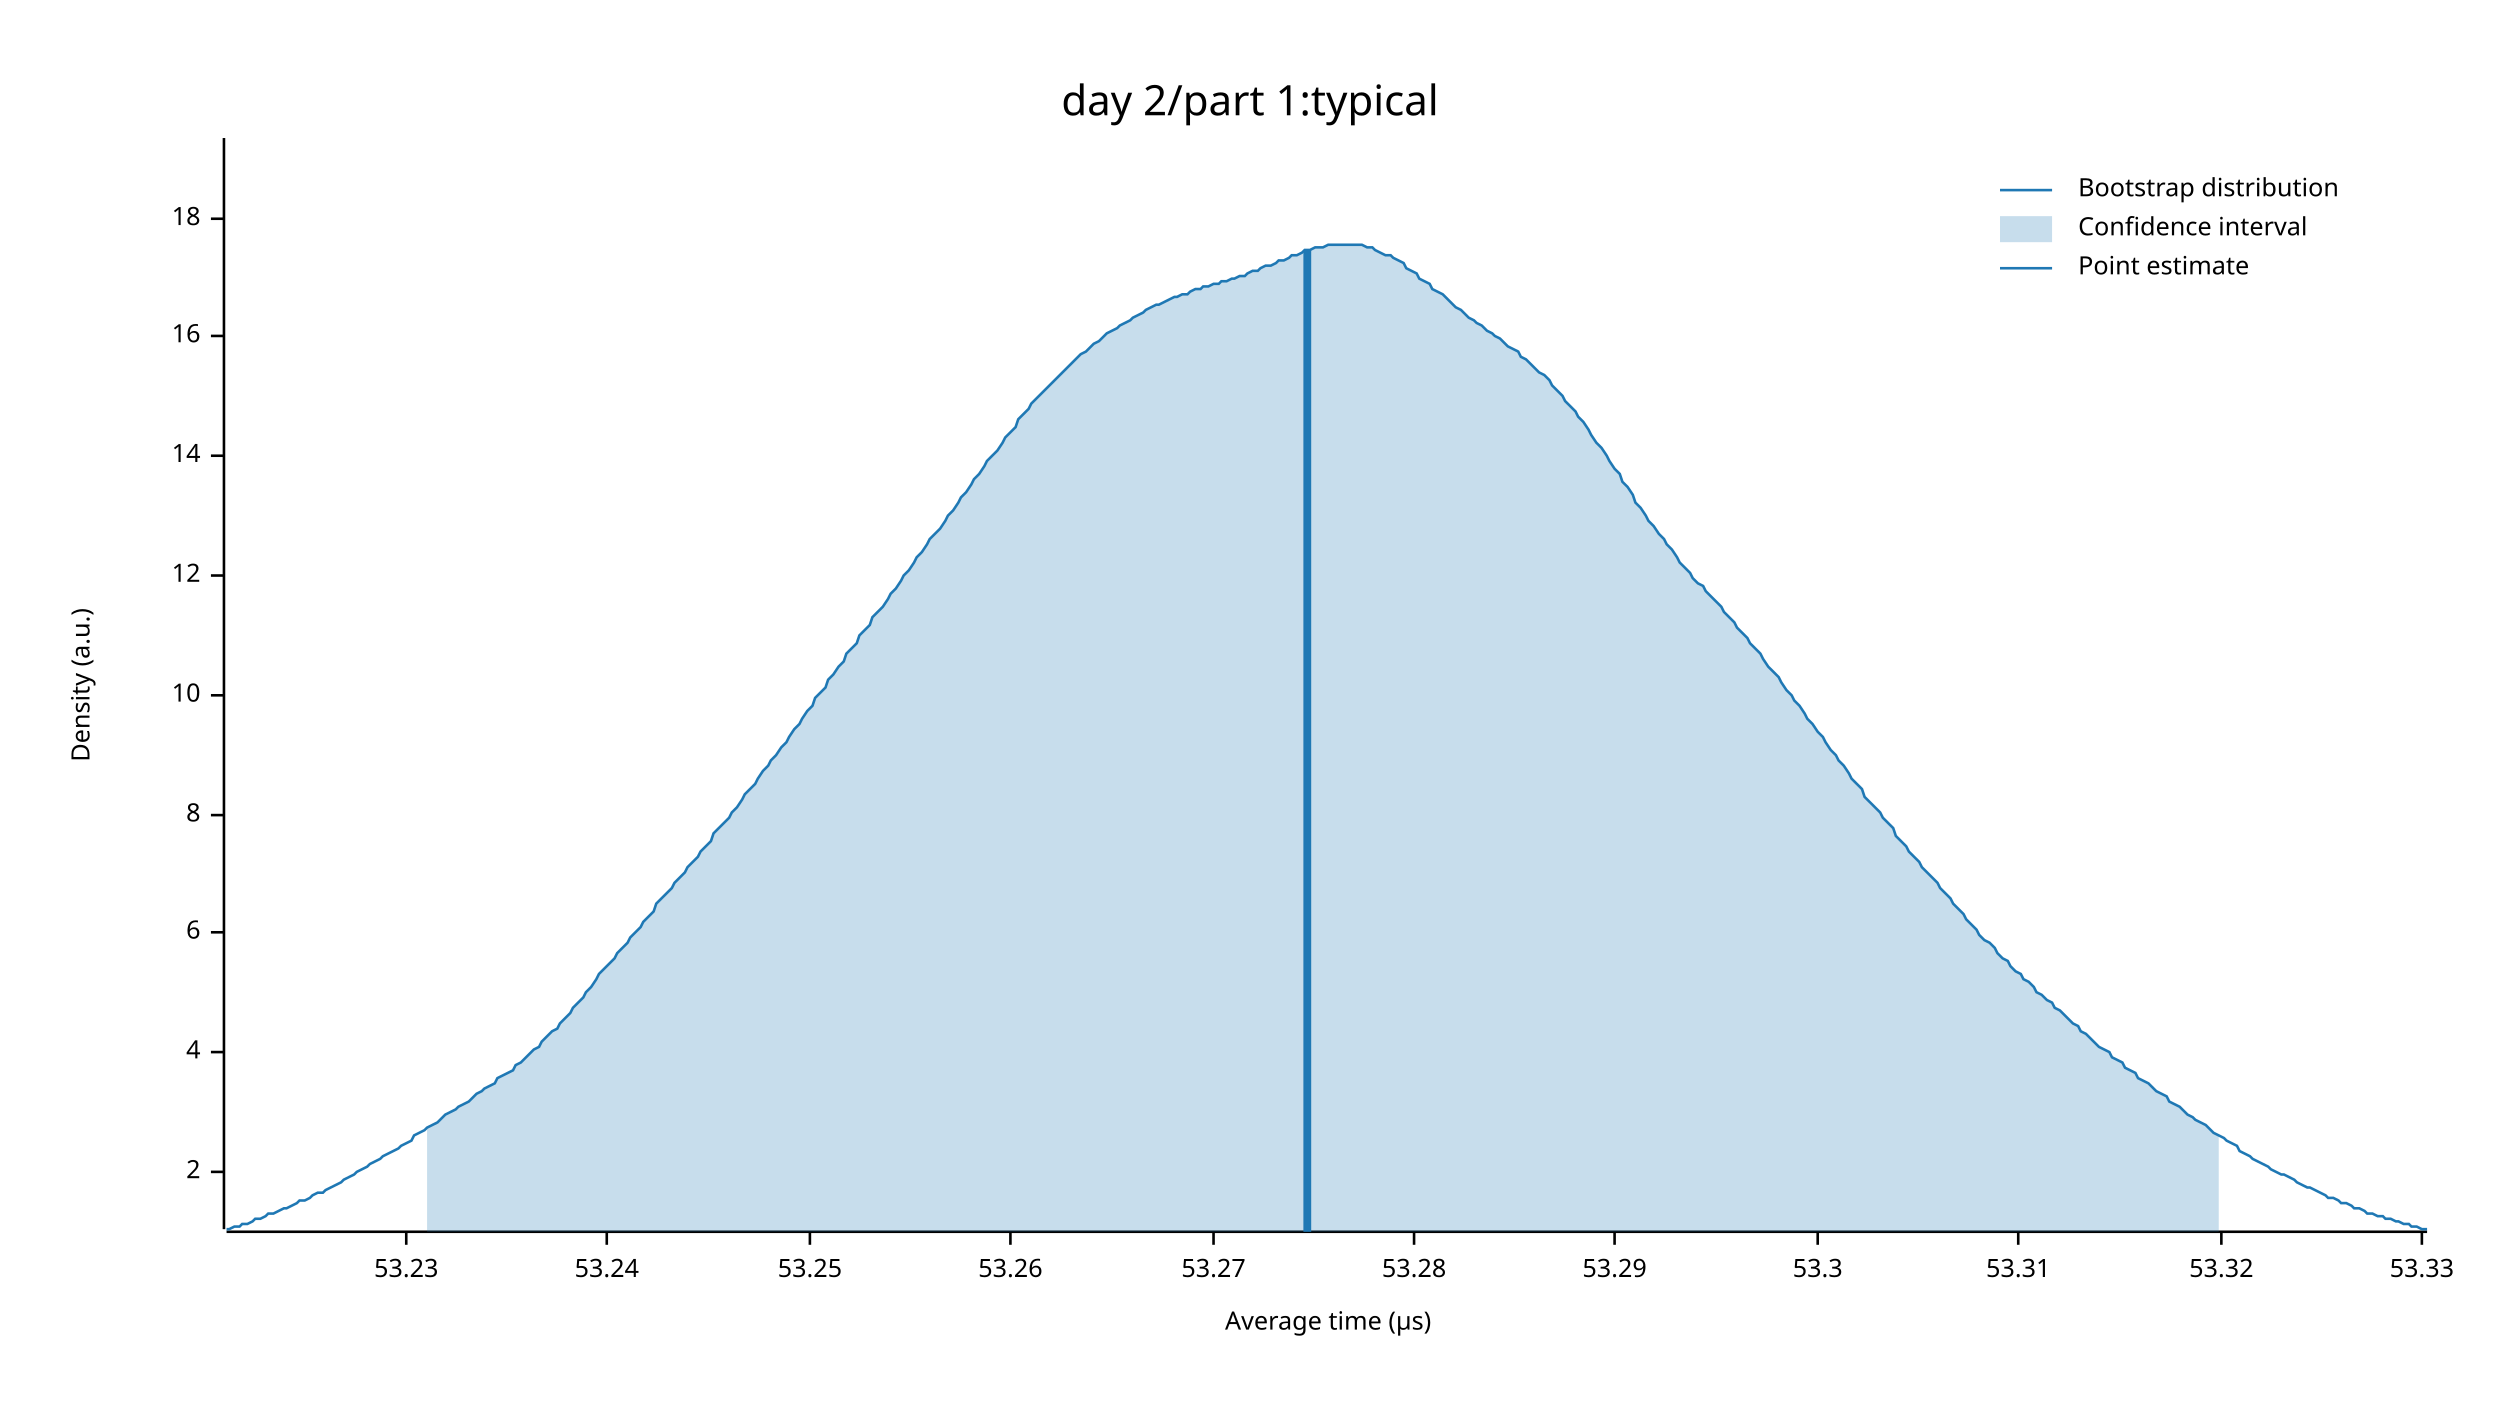
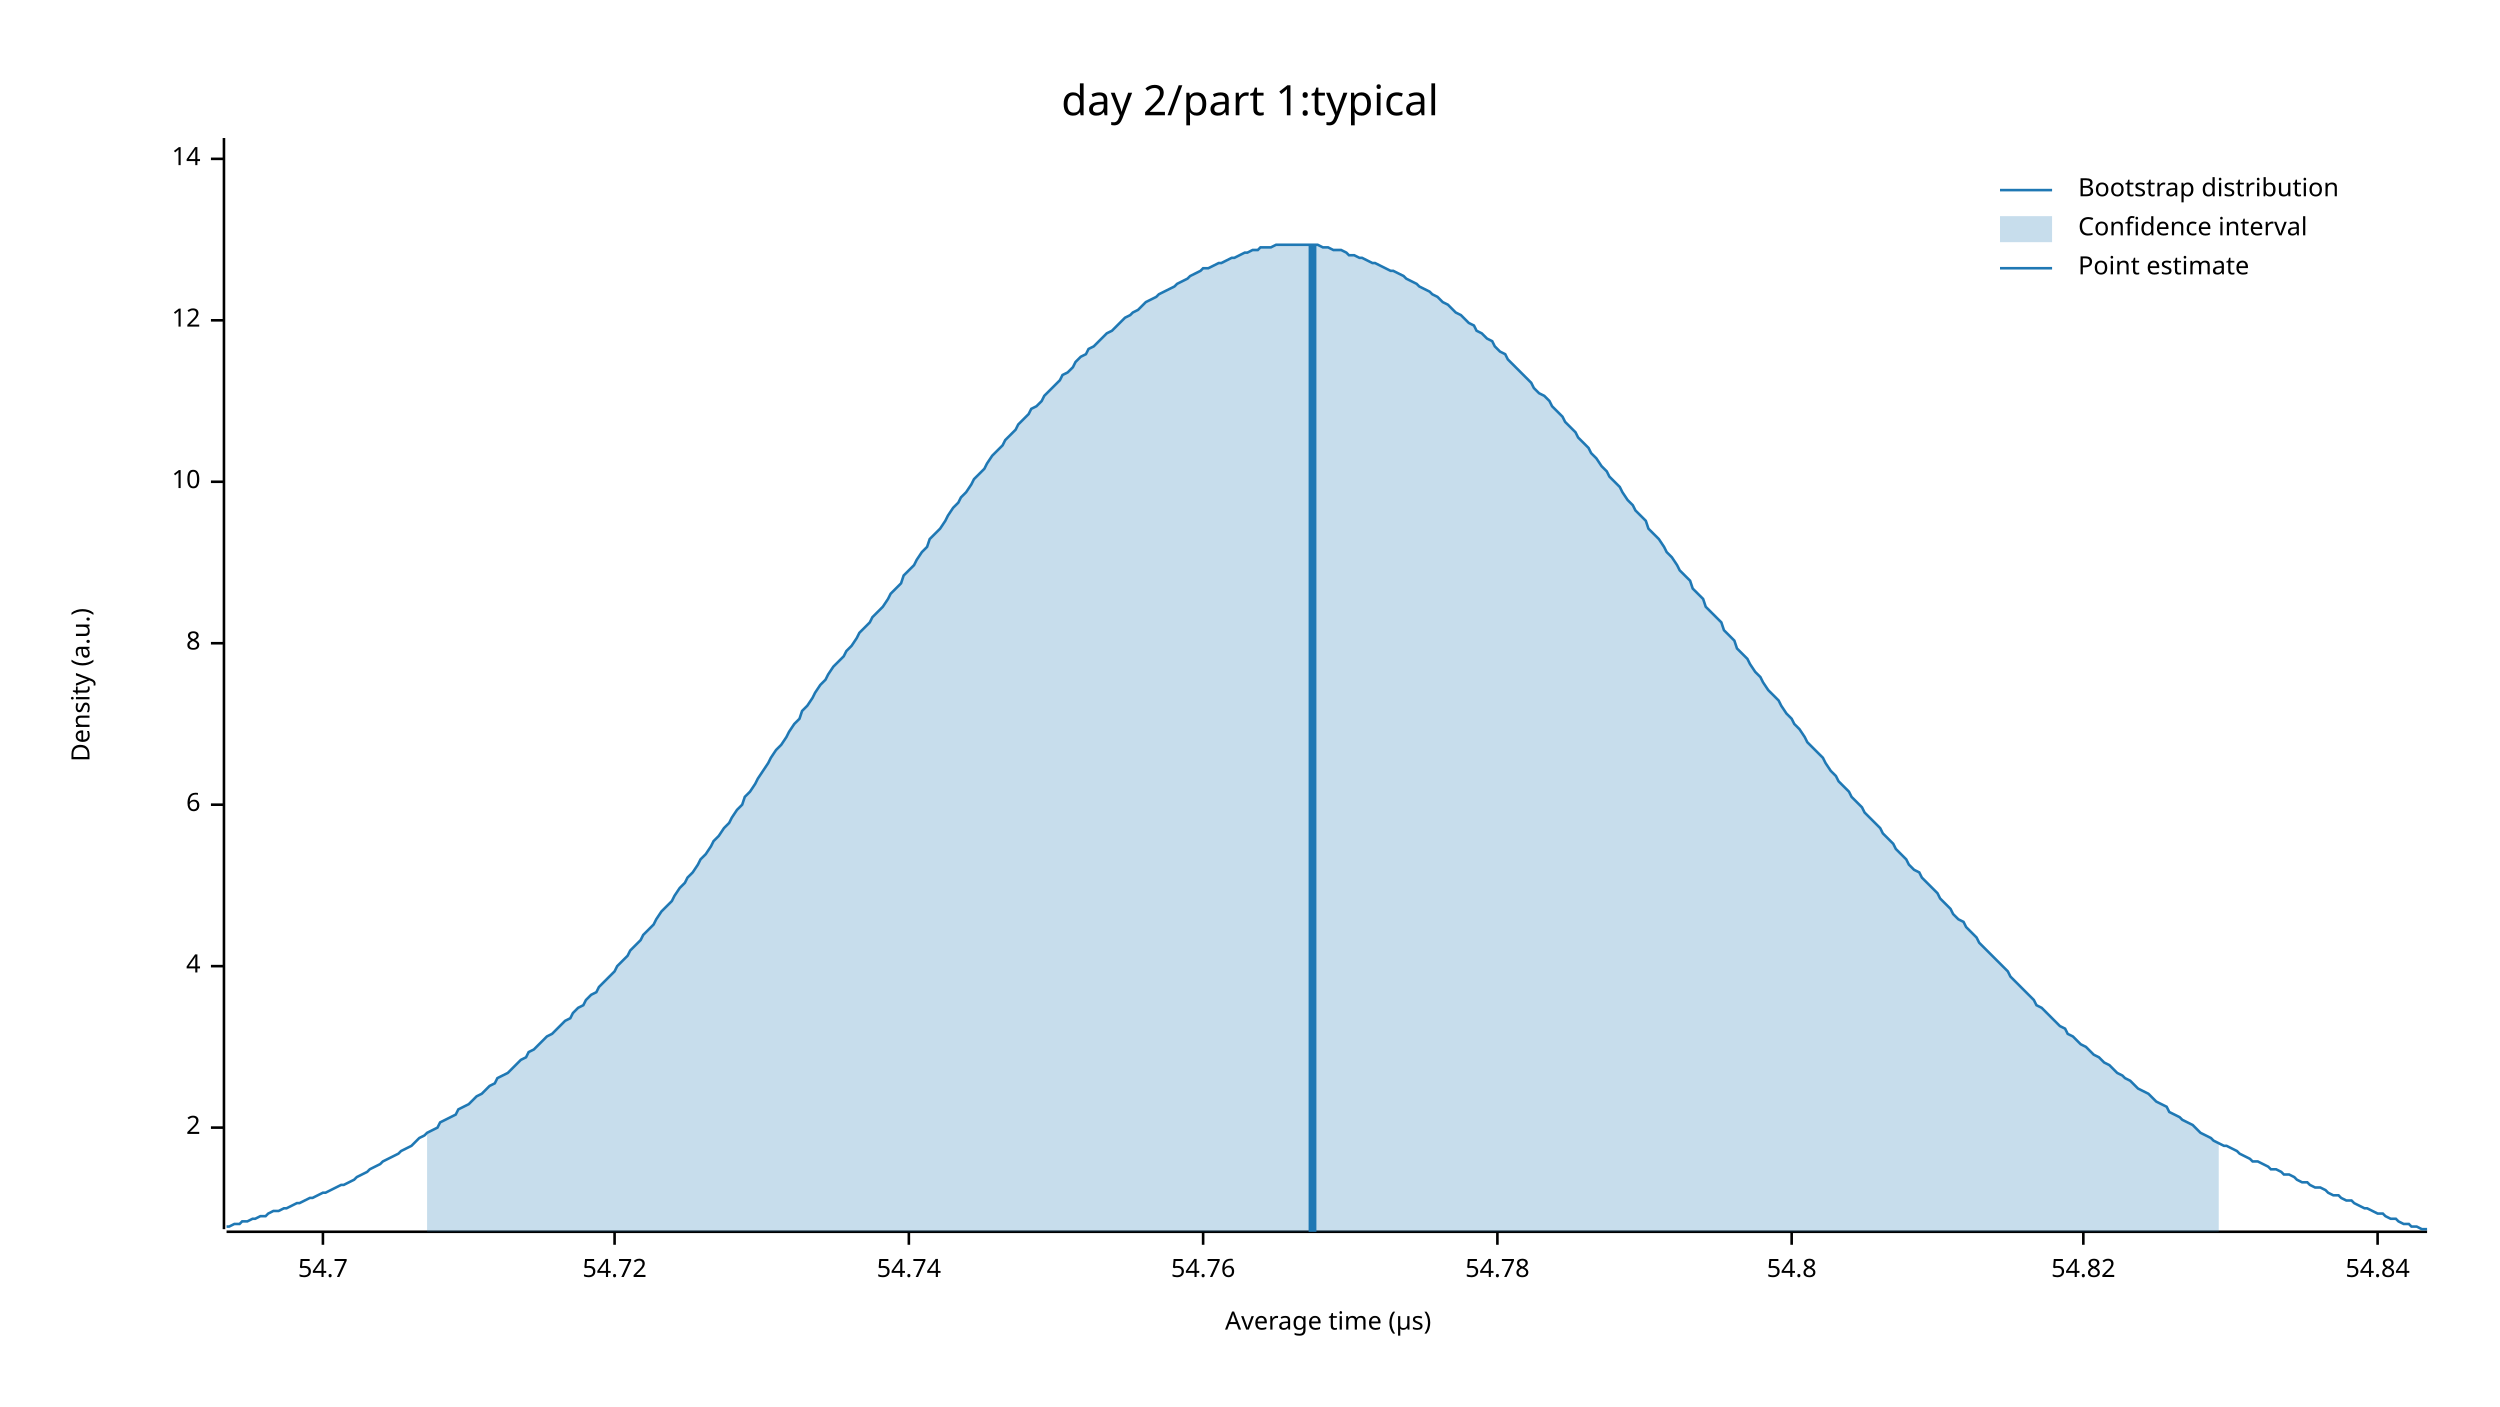
<svg xmlns="http://www.w3.org/2000/svg" width="960" height="540" viewBox="0 0 960 540">
  <text x="480" y="32" dy="0.76em" text-anchor="middle" font-family="sans-serif" font-size="16.129" opacity="1" fill="#000000">
day 2/part 1:typical
</text>
  <text x="27" y="263" dy="0.76em" text-anchor="middle" font-family="sans-serif" font-size="9.677" opacity="1" fill="#000000" transform="rotate(270, 27, 263)">
Density (a.u.)
</text>
  <text x="510" y="513" dy="-0.5ex" text-anchor="middle" font-family="sans-serif" font-size="9.677" opacity="1" fill="#000000">
Average time (µs)
</text>
  <polyline fill="none" opacity="1" stroke="#000000" stroke-width="1" points="86,53 86,472 " />
-   <text x="77" y="450" dy="0.5ex" text-anchor="end" font-family="sans-serif" font-size="9.677" opacity="1" fill="#000000">
+   <text x="77" y="433" dy="0.5ex" text-anchor="end" font-family="sans-serif" font-size="9.677" opacity="1" fill="#000000">
2
</text>
-   <polyline fill="none" opacity="1" stroke="#000000" stroke-width="1" points="81,450 86,450 " />
-   <text x="77" y="404" dy="0.5ex" text-anchor="end" font-family="sans-serif" font-size="9.677" opacity="1" fill="#000000">
+   <polyline fill="none" opacity="1" stroke="#000000" stroke-width="1" points="81,433 86,433 " />
+   <text x="77" y="371" dy="0.5ex" text-anchor="end" font-family="sans-serif" font-size="9.677" opacity="1" fill="#000000">
4
</text>
-   <polyline fill="none" opacity="1" stroke="#000000" stroke-width="1" points="81,404 86,404 " />
-   <text x="77" y="358" dy="0.5ex" text-anchor="end" font-family="sans-serif" font-size="9.677" opacity="1" fill="#000000">
+   <polyline fill="none" opacity="1" stroke="#000000" stroke-width="1" points="81,371 86,371 " />
+   <text x="77" y="309" dy="0.5ex" text-anchor="end" font-family="sans-serif" font-size="9.677" opacity="1" fill="#000000">
6
</text>
-   <polyline fill="none" opacity="1" stroke="#000000" stroke-width="1" points="81,358 86,358 " />
-   <text x="77" y="313" dy="0.5ex" text-anchor="end" font-family="sans-serif" font-size="9.677" opacity="1" fill="#000000">
+   <polyline fill="none" opacity="1" stroke="#000000" stroke-width="1" points="81,309 86,309 " />
+   <text x="77" y="247" dy="0.5ex" text-anchor="end" font-family="sans-serif" font-size="9.677" opacity="1" fill="#000000">
8
</text>
-   <polyline fill="none" opacity="1" stroke="#000000" stroke-width="1" points="81,313 86,313 " />
-   <text x="77" y="267" dy="0.5ex" text-anchor="end" font-family="sans-serif" font-size="9.677" opacity="1" fill="#000000">
+   <polyline fill="none" opacity="1" stroke="#000000" stroke-width="1" points="81,247 86,247 " />
+   <text x="77" y="185" dy="0.5ex" text-anchor="end" font-family="sans-serif" font-size="9.677" opacity="1" fill="#000000">
10
</text>
-   <polyline fill="none" opacity="1" stroke="#000000" stroke-width="1" points="81,267 86,267 " />
-   <text x="77" y="221" dy="0.5ex" text-anchor="end" font-family="sans-serif" font-size="9.677" opacity="1" fill="#000000">
+   <polyline fill="none" opacity="1" stroke="#000000" stroke-width="1" points="81,185 86,185 " />
+   <text x="77" y="123" dy="0.5ex" text-anchor="end" font-family="sans-serif" font-size="9.677" opacity="1" fill="#000000">
12
</text>
-   <polyline fill="none" opacity="1" stroke="#000000" stroke-width="1" points="81,221 86,221 " />
-   <text x="77" y="175" dy="0.5ex" text-anchor="end" font-family="sans-serif" font-size="9.677" opacity="1" fill="#000000">
+   <polyline fill="none" opacity="1" stroke="#000000" stroke-width="1" points="81,123 86,123 " />
+   <text x="77" y="61" dy="0.5ex" text-anchor="end" font-family="sans-serif" font-size="9.677" opacity="1" fill="#000000">
14
</text>
-   <polyline fill="none" opacity="1" stroke="#000000" stroke-width="1" points="81,175 86,175 " />
-   <text x="77" y="129" dy="0.5ex" text-anchor="end" font-family="sans-serif" font-size="9.677" opacity="1" fill="#000000">
- 16
+   <polyline fill="none" opacity="1" stroke="#000000" stroke-width="1" points="81,61 86,61 " />
+   <polyline fill="none" opacity="1" stroke="#000000" stroke-width="1" points="87,473 932,473 " />
+   <text x="124" y="483" dy="0.76em" text-anchor="middle" font-family="sans-serif" font-size="9.677" opacity="1" fill="#000000">
+ 54.7
</text>
-   <polyline fill="none" opacity="1" stroke="#000000" stroke-width="1" points="81,129 86,129 " />
-   <text x="77" y="84" dy="0.5ex" text-anchor="end" font-family="sans-serif" font-size="9.677" opacity="1" fill="#000000">
- 18
+   <polyline fill="none" opacity="1" stroke="#000000" stroke-width="1" points="124,473 124,478 " />
+   <text x="236" y="483" dy="0.76em" text-anchor="middle" font-family="sans-serif" font-size="9.677" opacity="1" fill="#000000">
+ 54.72
</text>
-   <polyline fill="none" opacity="1" stroke="#000000" stroke-width="1" points="81,84 86,84 " />
-   <polyline fill="none" opacity="1" stroke="#000000" stroke-width="1" points="87,473 932,473 " />
-   <text x="156" y="483" dy="0.76em" text-anchor="middle" font-family="sans-serif" font-size="9.677" opacity="1" fill="#000000">
- 53.23
+   <polyline fill="none" opacity="1" stroke="#000000" stroke-width="1" points="236,473 236,478 " />
+   <text x="349" y="483" dy="0.76em" text-anchor="middle" font-family="sans-serif" font-size="9.677" opacity="1" fill="#000000">
+ 54.74
</text>
-   <polyline fill="none" opacity="1" stroke="#000000" stroke-width="1" points="156,473 156,478 " />
-   <text x="233" y="483" dy="0.76em" text-anchor="middle" font-family="sans-serif" font-size="9.677" opacity="1" fill="#000000">
- 53.24
+   <polyline fill="none" opacity="1" stroke="#000000" stroke-width="1" points="349,473 349,478 " />
+   <text x="462" y="483" dy="0.76em" text-anchor="middle" font-family="sans-serif" font-size="9.677" opacity="1" fill="#000000">
+ 54.76
</text>
-   <polyline fill="none" opacity="1" stroke="#000000" stroke-width="1" points="233,473 233,478 " />
-   <text x="311" y="483" dy="0.76em" text-anchor="middle" font-family="sans-serif" font-size="9.677" opacity="1" fill="#000000">
- 53.25
+   <polyline fill="none" opacity="1" stroke="#000000" stroke-width="1" points="462,473 462,478 " />
+   <text x="575" y="483" dy="0.76em" text-anchor="middle" font-family="sans-serif" font-size="9.677" opacity="1" fill="#000000">
+ 54.78
</text>
-   <polyline fill="none" opacity="1" stroke="#000000" stroke-width="1" points="311,473 311,478 " />
-   <text x="388" y="483" dy="0.76em" text-anchor="middle" font-family="sans-serif" font-size="9.677" opacity="1" fill="#000000">
- 53.26
+   <polyline fill="none" opacity="1" stroke="#000000" stroke-width="1" points="575,473 575,478 " />
+   <text x="688" y="483" dy="0.76em" text-anchor="middle" font-family="sans-serif" font-size="9.677" opacity="1" fill="#000000">
+ 54.8
</text>
-   <polyline fill="none" opacity="1" stroke="#000000" stroke-width="1" points="388,473 388,478 " />
-   <text x="466" y="483" dy="0.76em" text-anchor="middle" font-family="sans-serif" font-size="9.677" opacity="1" fill="#000000">
- 53.27
+   <polyline fill="none" opacity="1" stroke="#000000" stroke-width="1" points="688,473 688,478 " />
+   <text x="800" y="483" dy="0.76em" text-anchor="middle" font-family="sans-serif" font-size="9.677" opacity="1" fill="#000000">
+ 54.82
</text>
-   <polyline fill="none" opacity="1" stroke="#000000" stroke-width="1" points="466,473 466,478 " />
-   <text x="543" y="483" dy="0.76em" text-anchor="middle" font-family="sans-serif" font-size="9.677" opacity="1" fill="#000000">
- 53.28
+   <polyline fill="none" opacity="1" stroke="#000000" stroke-width="1" points="800,473 800,478 " />
+   <text x="913" y="483" dy="0.76em" text-anchor="middle" font-family="sans-serif" font-size="9.677" opacity="1" fill="#000000">
+ 54.84
</text>
-   <polyline fill="none" opacity="1" stroke="#000000" stroke-width="1" points="543,473 543,478 " />
-   <text x="620" y="483" dy="0.76em" text-anchor="middle" font-family="sans-serif" font-size="9.677" opacity="1" fill="#000000">
- 53.29
- </text>
-   <polyline fill="none" opacity="1" stroke="#000000" stroke-width="1" points="620,473 620,478 " />
-   <text x="698" y="483" dy="0.76em" text-anchor="middle" font-family="sans-serif" font-size="9.677" opacity="1" fill="#000000">
- 53.3
- </text>
-   <polyline fill="none" opacity="1" stroke="#000000" stroke-width="1" points="698,473 698,478 " />
-   <text x="775" y="483" dy="0.76em" text-anchor="middle" font-family="sans-serif" font-size="9.677" opacity="1" fill="#000000">
- 53.31
- </text>
-   <polyline fill="none" opacity="1" stroke="#000000" stroke-width="1" points="775,473 775,478 " />
-   <text x="853" y="483" dy="0.76em" text-anchor="middle" font-family="sans-serif" font-size="9.677" opacity="1" fill="#000000">
- 53.32
- </text>
-   <polyline fill="none" opacity="1" stroke="#000000" stroke-width="1" points="853,473 853,478 " />
-   <text x="930" y="483" dy="0.76em" text-anchor="middle" font-family="sans-serif" font-size="9.677" opacity="1" fill="#000000">
- 53.33
- </text>
-   <polyline fill="none" opacity="1" stroke="#000000" stroke-width="1" points="930,473 930,478 " />
-   <polyline fill="none" opacity="1" stroke="#1F78B4" stroke-width="1" points="87,472 88,472 90,471 92,471 93,470 95,470 97,469 98,468 100,468 102,467 103,466 105,466 107,465 109,464 110,464 112,463 114,462 115,461 117,461 119,460 120,459 122,458 124,458 125,457 127,456 129,455 131,454 132,453 134,452 136,451 137,450 139,449 141,448 142,447 144,446 146,445 147,444 149,443 151,442 153,441 154,440 156,439 158,438 159,436 161,435 163,434 164,433 166,432 168,431 169,430 171,428 173,427 175,426 176,425 178,424 180,423 181,422 183,420 185,419 186,418 188,417 190,416 191,414 193,413 195,412 197,411 198,409 200,408 202,406 203,405 205,403 207,402 208,400 210,398 212,396 214,395 215,393 217,391 219,389 220,387 222,385 224,383 225,381 227,379 229,376 230,374 232,372 234,370 236,368 237,366 239,364 241,362 242,360 244,358 246,356 247,354 249,352 251,350 252,347 254,345 256,343 258,341 259,339 261,337 263,335 264,333 266,331 268,329 269,327 271,325 273,323 274,320 276,318 278,316 280,314 281,312 283,310 285,307 286,305 288,303 290,301 291,299 293,296 295,294 296,292 298,290 300,287 302,285 303,283 305,280 307,278 308,276 310,273 312,271 313,268 315,266 317,264 318,261 320,259 322,256 324,254 325,251 327,249 329,247 330,244 332,242 334,240 335,237 337,235 339,233 341,230 342,228 344,226 346,223 347,221 349,219 351,216 352,214 354,212 356,209 357,207 359,205 361,203 363,200 364,198 366,196 368,193 369,191 371,189 373,186 374,184 376,182 378,179 379,177 381,175 383,173 385,170 386,168 388,166 390,164 391,161 393,159 395,157 396,155 398,153 400,151 401,150 403,148 405,146 407,144 408,143 410,141 412,139 413,138 415,136 417,135 418,134 420,132 422,131 423,130 425,128 427,127 429,126 430,125 432,124 434,123 435,122 437,121 439,120 440,119 442,118 444,117 445,117 447,116 449,115 451,114 452,114 454,113 456,113 457,112 459,111 461,111 462,110 464,110 466,109 468,109 469,108 471,108 473,107 474,107 476,106 478,106 479,105 481,104 483,104 484,103 486,102 488,102 490,101 491,100 493,100 495,99 496,98 498,98 500,97 501,96 503,96 505,95 506,95 508,95 510,94 512,94 513,94 515,94 517,94 518,94 520,94 522,94 523,94 525,95 527,95 528,96 530,97 532,98 534,98 535,99 537,100 539,101 540,103 542,104 544,105 545,107 547,108 549,109 550,111 552,112 554,113 556,115 557,116 559,118 561,119 562,120 564,122 566,123 567,124 569,125 571,127 573,128 574,129 576,130 578,132 579,133 581,134 583,135 584,137 586,138 588,140 589,141 591,143 593,144 595,146 596,148 598,150 600,152 601,154 603,156 605,158 606,160 608,162 610,165 611,167 613,170 615,172 617,175 618,177 620,180 622,182 623,185 625,187 627,190 628,193 630,195 632,198 633,200 635,202 637,205 639,207 640,209 642,211 644,214 645,216 647,218 649,220 650,222 652,224 654,225 655,227 657,229 659,231 661,233 662,235 664,237 666,239 667,241 669,243 671,245 672,247 674,249 676,251 677,253 679,256 681,258 683,260 684,262 686,265 688,267 689,269 691,271 693,274 694,276 696,278 698,281 700,283 701,285 703,288 705,290 706,292 708,294 710,297 711,299 713,301 715,303 716,306 718,308 720,310 722,312 723,314 725,316 727,318 728,321 730,323 732,325 733,327 735,329 737,331 738,333 740,335 742,337 744,339 745,341 747,343 749,345 750,347 752,349 754,351 755,353 757,355 759,357 760,359 762,361 764,362 766,364 767,366 769,368 771,369 772,371 774,373 776,374 777,376 779,377 781,379 782,381 784,382 786,384 788,385 789,387 791,388 793,390 794,391 796,393 798,394 799,396 801,397 803,399 804,400 806,402 808,403 810,404 811,406 813,407 815,408 816,410 818,411 820,412 821,414 823,415 825,416 827,418 828,419 830,420 832,421 833,423 835,424 837,425 838,426 840,428 842,429 843,430 845,431 847,432 849,434 850,435 852,436 854,437 855,438 857,439 859,440 860,442 862,443 864,444 865,445 867,446 869,447 871,448 872,449 874,450 876,451 877,451 879,452 881,453 882,454 884,455 886,456 887,456 889,457 891,458 893,459 894,460 896,460 898,461 899,462 901,462 903,463 904,464 906,464 908,465 909,466 911,466 913,467 915,467 916,468 918,468 920,469 921,469 923,470 925,470 926,471 928,471 930,472 932,472 " />
-   <polygon opacity="0.25" fill="#1F78B4" points="164,433 166,432 168,431 169,430 171,428 173,427 175,426 176,425 178,424 180,423 181,422 183,420 185,419 186,418 188,417 190,416 191,414 193,413 195,412 197,411 198,409 200,408 202,406 203,405 205,403 207,402 208,400 210,398 212,396 214,395 215,393 217,391 219,389 220,387 222,385 224,383 225,381 227,379 229,376 230,374 232,372 234,370 236,368 237,366 239,364 241,362 242,360 244,358 246,356 247,354 249,352 251,350 252,347 254,345 256,343 258,341 259,339 261,337 263,335 264,333 266,331 268,329 269,327 271,325 273,323 274,320 276,318 278,316 280,314 281,312 283,310 285,307 286,305 288,303 290,301 291,299 293,296 295,294 296,292 298,290 300,287 302,285 303,283 305,280 307,278 308,276 310,273 312,271 313,268 315,266 317,264 318,261 320,259 322,256 324,254 325,251 327,249 329,247 330,244 332,242 334,240 335,237 337,235 339,233 341,230 342,228 344,226 346,223 347,221 349,219 351,216 352,214 354,212 356,209 357,207 359,205 361,203 363,200 364,198 366,196 368,193 369,191 371,189 373,186 374,184 376,182 378,179 379,177 381,175 383,173 385,170 386,168 388,166 390,164 391,161 393,159 395,157 396,155 398,153 400,151 401,150 403,148 405,146 407,144 408,143 410,141 412,139 413,138 415,136 417,135 418,134 420,132 422,131 423,130 425,128 427,127 429,126 430,125 432,124 434,123 435,122 437,121 439,120 440,119 442,118 444,117 445,117 447,116 449,115 451,114 452,114 454,113 456,113 457,112 459,111 461,111 462,110 464,110 466,109 468,109 469,108 471,108 473,107 474,107 476,106 478,106 479,105 481,104 483,104 484,103 486,102 488,102 490,101 491,100 493,100 495,99 496,98 498,98 500,97 501,96 503,96 505,95 506,95 508,95 510,94 512,94 513,94 515,94 517,94 518,94 520,94 522,94 523,94 525,95 527,95 528,96 530,97 532,98 534,98 535,99 537,100 539,101 540,103 542,104 544,105 545,107 547,108 549,109 550,111 552,112 554,113 556,115 557,116 559,118 561,119 562,120 564,122 566,123 567,124 569,125 571,127 573,128 574,129 576,130 578,132 579,133 581,134 583,135 584,137 586,138 588,140 589,141 591,143 593,144 595,146 596,148 598,150 600,152 601,154 603,156 605,158 606,160 608,162 610,165 611,167 613,170 615,172 617,175 618,177 620,180 622,182 623,185 625,187 627,190 628,193 630,195 632,198 633,200 635,202 637,205 639,207 640,209 642,211 644,214 645,216 647,218 649,220 650,222 652,224 654,225 655,227 657,229 659,231 661,233 662,235 664,237 666,239 667,241 669,243 671,245 672,247 674,249 676,251 677,253 679,256 681,258 683,260 684,262 686,265 688,267 689,269 691,271 693,274 694,276 696,278 698,281 700,283 701,285 703,288 705,290 706,292 708,294 710,297 711,299 713,301 715,303 716,306 718,308 720,310 722,312 723,314 725,316 727,318 728,321 730,323 732,325 733,327 735,329 737,331 738,333 740,335 742,337 744,339 745,341 747,343 749,345 750,347 752,349 754,351 755,353 757,355 759,357 760,359 762,361 764,362 766,364 767,366 769,368 771,369 772,371 774,373 776,374 777,376 779,377 781,379 782,381 784,382 786,384 788,385 789,387 791,388 793,390 794,391 796,393 798,394 799,396 801,397 803,399 804,400 806,402 808,403 810,404 811,406 813,407 815,408 816,410 818,411 820,412 821,414 823,415 825,416 827,418 828,419 830,420 832,421 833,423 835,424 837,425 838,426 840,428 842,429 843,430 845,431 847,432 849,434 850,435 852,436 852,473 164,473 " />
-   <polyline fill="none" opacity="1" stroke="#1F78B4" stroke-width="3" points="502,473 502,96 " />
+   <polyline fill="none" opacity="1" stroke="#000000" stroke-width="1" points="913,473 913,478 " />
+   <polyline fill="none" opacity="1" stroke="#1F78B4" stroke-width="1" points="87,471 88,471 90,470 92,470 93,469 95,469 97,468 98,468 100,467 102,467 103,466 105,465 107,465 109,464 110,464 112,463 114,462 115,462 117,461 119,460 120,460 122,459 124,458 125,458 127,457 129,456 131,455 132,455 134,454 136,453 137,452 139,451 141,450 142,449 144,448 146,447 147,446 149,445 151,444 153,443 154,442 156,441 158,440 159,439 161,437 163,436 164,435 166,434 168,433 169,431 171,430 173,429 175,428 176,426 178,425 180,424 181,423 183,421 185,420 186,419 188,417 190,416 191,414 193,413 195,412 197,410 198,409 200,407 202,406 203,404 205,403 207,401 208,400 210,398 212,397 214,395 215,394 217,392 219,391 220,389 222,387 224,386 225,384 227,382 229,381 230,379 232,377 234,375 236,373 237,371 239,369 241,367 242,365 244,363 246,361 247,359 249,357 251,355 252,353 254,350 256,348 258,346 259,344 261,341 263,339 264,337 266,335 268,332 269,330 271,328 273,325 274,323 276,321 278,318 280,316 281,314 283,311 285,309 286,306 288,304 290,301 291,299 293,296 295,293 296,291 298,288 300,286 302,283 303,281 305,278 307,276 308,273 310,271 312,268 313,266 315,263 317,261 318,259 320,256 322,254 324,252 325,250 327,248 329,245 330,243 332,241 334,239 335,237 337,235 339,233 341,230 342,228 344,226 346,224 347,221 349,219 351,217 352,215 354,212 356,210 357,207 359,205 361,203 363,200 364,198 366,195 368,193 369,191 371,189 373,186 374,184 376,182 378,180 379,178 381,175 383,173 385,171 386,169 388,167 390,165 391,163 393,161 395,159 396,157 398,156 400,154 401,152 403,150 405,148 407,146 408,144 410,143 412,141 413,139 415,137 417,136 418,134 420,133 422,131 423,130 425,128 427,127 429,125 430,124 432,122 434,121 435,120 437,119 439,117 440,116 442,115 444,114 445,113 447,112 449,111 451,110 452,109 454,108 456,107 457,106 459,105 461,104 462,103 464,103 466,102 468,101 469,101 471,100 473,99 474,99 476,98 478,97 479,97 481,96 483,96 484,95 486,95 488,95 490,94 491,94 493,94 495,94 496,94 498,94 500,94 501,94 503,94 505,94 506,94 508,95 510,95 512,96 513,96 515,96 517,97 518,98 520,98 522,99 523,99 525,100 527,101 528,101 530,102 532,103 534,104 535,104 537,105 539,106 540,107 542,108 544,109 545,110 547,111 549,112 550,113 552,114 554,116 556,117 557,118 559,120 561,121 562,122 564,124 566,125 567,127 569,128 571,130 573,131 574,133 576,135 578,136 579,138 581,140 583,142 584,143 586,145 588,147 589,149 591,151 593,152 595,154 596,156 598,158 600,160 601,162 603,164 605,166 606,168 608,170 610,172 611,174 613,176 615,179 617,181 618,183 620,185 622,187 623,189 625,192 627,194 628,196 630,198 632,200 633,203 635,205 637,207 639,210 640,212 642,214 644,217 645,219 647,221 649,223 650,226 652,228 654,230 655,233 657,235 659,237 661,239 662,242 664,244 666,246 667,249 669,251 671,253 672,255 674,258 676,260 677,262 679,265 681,267 683,269 684,271 686,274 688,276 689,278 691,280 693,283 694,285 696,287 698,289 700,291 701,293 703,296 705,298 706,300 708,302 710,304 711,306 713,308 715,310 716,312 718,314 720,316 722,318 723,320 725,322 727,324 728,326 730,328 732,330 733,332 735,334 737,335 738,337 740,339 742,341 744,343 745,345 747,347 749,349 750,351 752,353 754,354 755,356 757,358 759,360 760,362 762,364 764,366 766,368 767,369 769,371 771,373 772,375 774,377 776,379 777,380 779,382 781,384 782,386 784,387 786,389 788,391 789,392 791,394 793,395 794,397 796,398 798,400 799,401 801,402 803,404 804,405 806,406 808,408 810,409 811,410 813,412 815,413 816,414 818,415 820,417 821,418 823,419 825,420 827,422 828,423 830,424 832,425 833,427 835,428 837,429 838,430 840,431 842,432 843,433 845,435 847,436 849,437 850,438 852,439 854,440 855,440 857,441 859,442 860,443 862,444 864,445 865,446 867,446 869,447 871,448 872,449 874,449 876,450 877,451 879,451 881,452 882,453 884,454 886,454 887,455 889,456 891,456 893,457 894,458 896,459 898,459 899,460 901,461 903,461 904,462 906,463 908,464 909,464 911,465 913,466 915,466 916,467 918,468 920,468 921,469 923,470 925,470 926,471 928,471 930,472 932,472 " />
+   <polygon opacity="0.25" fill="#1F78B4" points="164,435 166,434 168,433 169,431 171,430 173,429 175,428 176,426 178,425 180,424 181,423 183,421 185,420 186,419 188,417 190,416 191,414 193,413 195,412 197,410 198,409 200,407 202,406 203,404 205,403 207,401 208,400 210,398 212,397 214,395 215,394 217,392 219,391 220,389 222,387 224,386 225,384 227,382 229,381 230,379 232,377 234,375 236,373 237,371 239,369 241,367 242,365 244,363 246,361 247,359 249,357 251,355 252,353 254,350 256,348 258,346 259,344 261,341 263,339 264,337 266,335 268,332 269,330 271,328 273,325 274,323 276,321 278,318 280,316 281,314 283,311 285,309 286,306 288,304 290,301 291,299 293,296 295,293 296,291 298,288 300,286 302,283 303,281 305,278 307,276 308,273 310,271 312,268 313,266 315,263 317,261 318,259 320,256 322,254 324,252 325,250 327,248 329,245 330,243 332,241 334,239 335,237 337,235 339,233 341,230 342,228 344,226 346,224 347,221 349,219 351,217 352,215 354,212 356,210 357,207 359,205 361,203 363,200 364,198 366,195 368,193 369,191 371,189 373,186 374,184 376,182 378,180 379,178 381,175 383,173 385,171 386,169 388,167 390,165 391,163 393,161 395,159 396,157 398,156 400,154 401,152 403,150 405,148 407,146 408,144 410,143 412,141 413,139 415,137 417,136 418,134 420,133 422,131 423,130 425,128 427,127 429,125 430,124 432,122 434,121 435,120 437,119 439,117 440,116 442,115 444,114 445,113 447,112 449,111 451,110 452,109 454,108 456,107 457,106 459,105 461,104 462,103 464,103 466,102 468,101 469,101 471,100 473,99 474,99 476,98 478,97 479,97 481,96 483,96 484,95 486,95 488,95 490,94 491,94 493,94 495,94 496,94 498,94 500,94 501,94 503,94 505,94 506,94 508,95 510,95 512,96 513,96 515,96 517,97 518,98 520,98 522,99 523,99 525,100 527,101 528,101 530,102 532,103 534,104 535,104 537,105 539,106 540,107 542,108 544,109 545,110 547,111 549,112 550,113 552,114 554,116 556,117 557,118 559,120 561,121 562,122 564,124 566,125 567,127 569,128 571,130 573,131 574,133 576,135 578,136 579,138 581,140 583,142 584,143 586,145 588,147 589,149 591,151 593,152 595,154 596,156 598,158 600,160 601,162 603,164 605,166 606,168 608,170 610,172 611,174 613,176 615,179 617,181 618,183 620,185 622,187 623,189 625,192 627,194 628,196 630,198 632,200 633,203 635,205 637,207 639,210 640,212 642,214 644,217 645,219 647,221 649,223 650,226 652,228 654,230 655,233 657,235 659,237 661,239 662,242 664,244 666,246 667,249 669,251 671,253 672,255 674,258 676,260 677,262 679,265 681,267 683,269 684,271 686,274 688,276 689,278 691,280 693,283 694,285 696,287 698,289 700,291 701,293 703,296 705,298 706,300 708,302 710,304 711,306 713,308 715,310 716,312 718,314 720,316 722,318 723,320 725,322 727,324 728,326 730,328 732,330 733,332 735,334 737,335 738,337 740,339 742,341 744,343 745,345 747,347 749,349 750,351 752,353 754,354 755,356 757,358 759,360 760,362 762,364 764,366 766,368 767,369 769,371 771,373 772,375 774,377 776,379 777,380 779,382 781,384 782,386 784,387 786,389 788,391 789,392 791,394 793,395 794,397 796,398 798,400 799,401 801,402 803,404 804,405 806,406 808,408 810,409 811,410 813,412 815,413 816,414 818,415 820,417 821,418 823,419 825,420 827,422 828,423 830,424 832,425 833,427 835,428 837,429 838,430 840,431 842,432 843,433 845,435 847,436 849,437 850,438 852,439 852,473 164,473 " />
+   <polyline fill="none" opacity="1" stroke="#1F78B4" stroke-width="3" points="504,473 504,94 " />
  <text x="798" y="68" dy="0.76em" text-anchor="start" font-family="sans-serif" font-size="9.677" opacity="1" fill="#000000">
Bootstrap distribution
</text>
  <text x="798" y="83" dy="0.76em" text-anchor="start" font-family="sans-serif" font-size="9.677" opacity="1" fill="#000000">
Confidence interval
</text>
  <text x="798" y="98" dy="0.76em" text-anchor="start" font-family="sans-serif" font-size="9.677" opacity="1" fill="#000000">
Point estimate
</text>
  <polyline fill="none" opacity="1" stroke="#1F78B4" stroke-width="1" points="768,73 788,73 " />
  <rect x="768" y="83" width="20" height="10" opacity="0.25" fill="#1F78B4" stroke="none" />
  <polyline fill="none" opacity="1" stroke="#1F78B4" stroke-width="1" points="768,103 788,103 " />
</svg>
